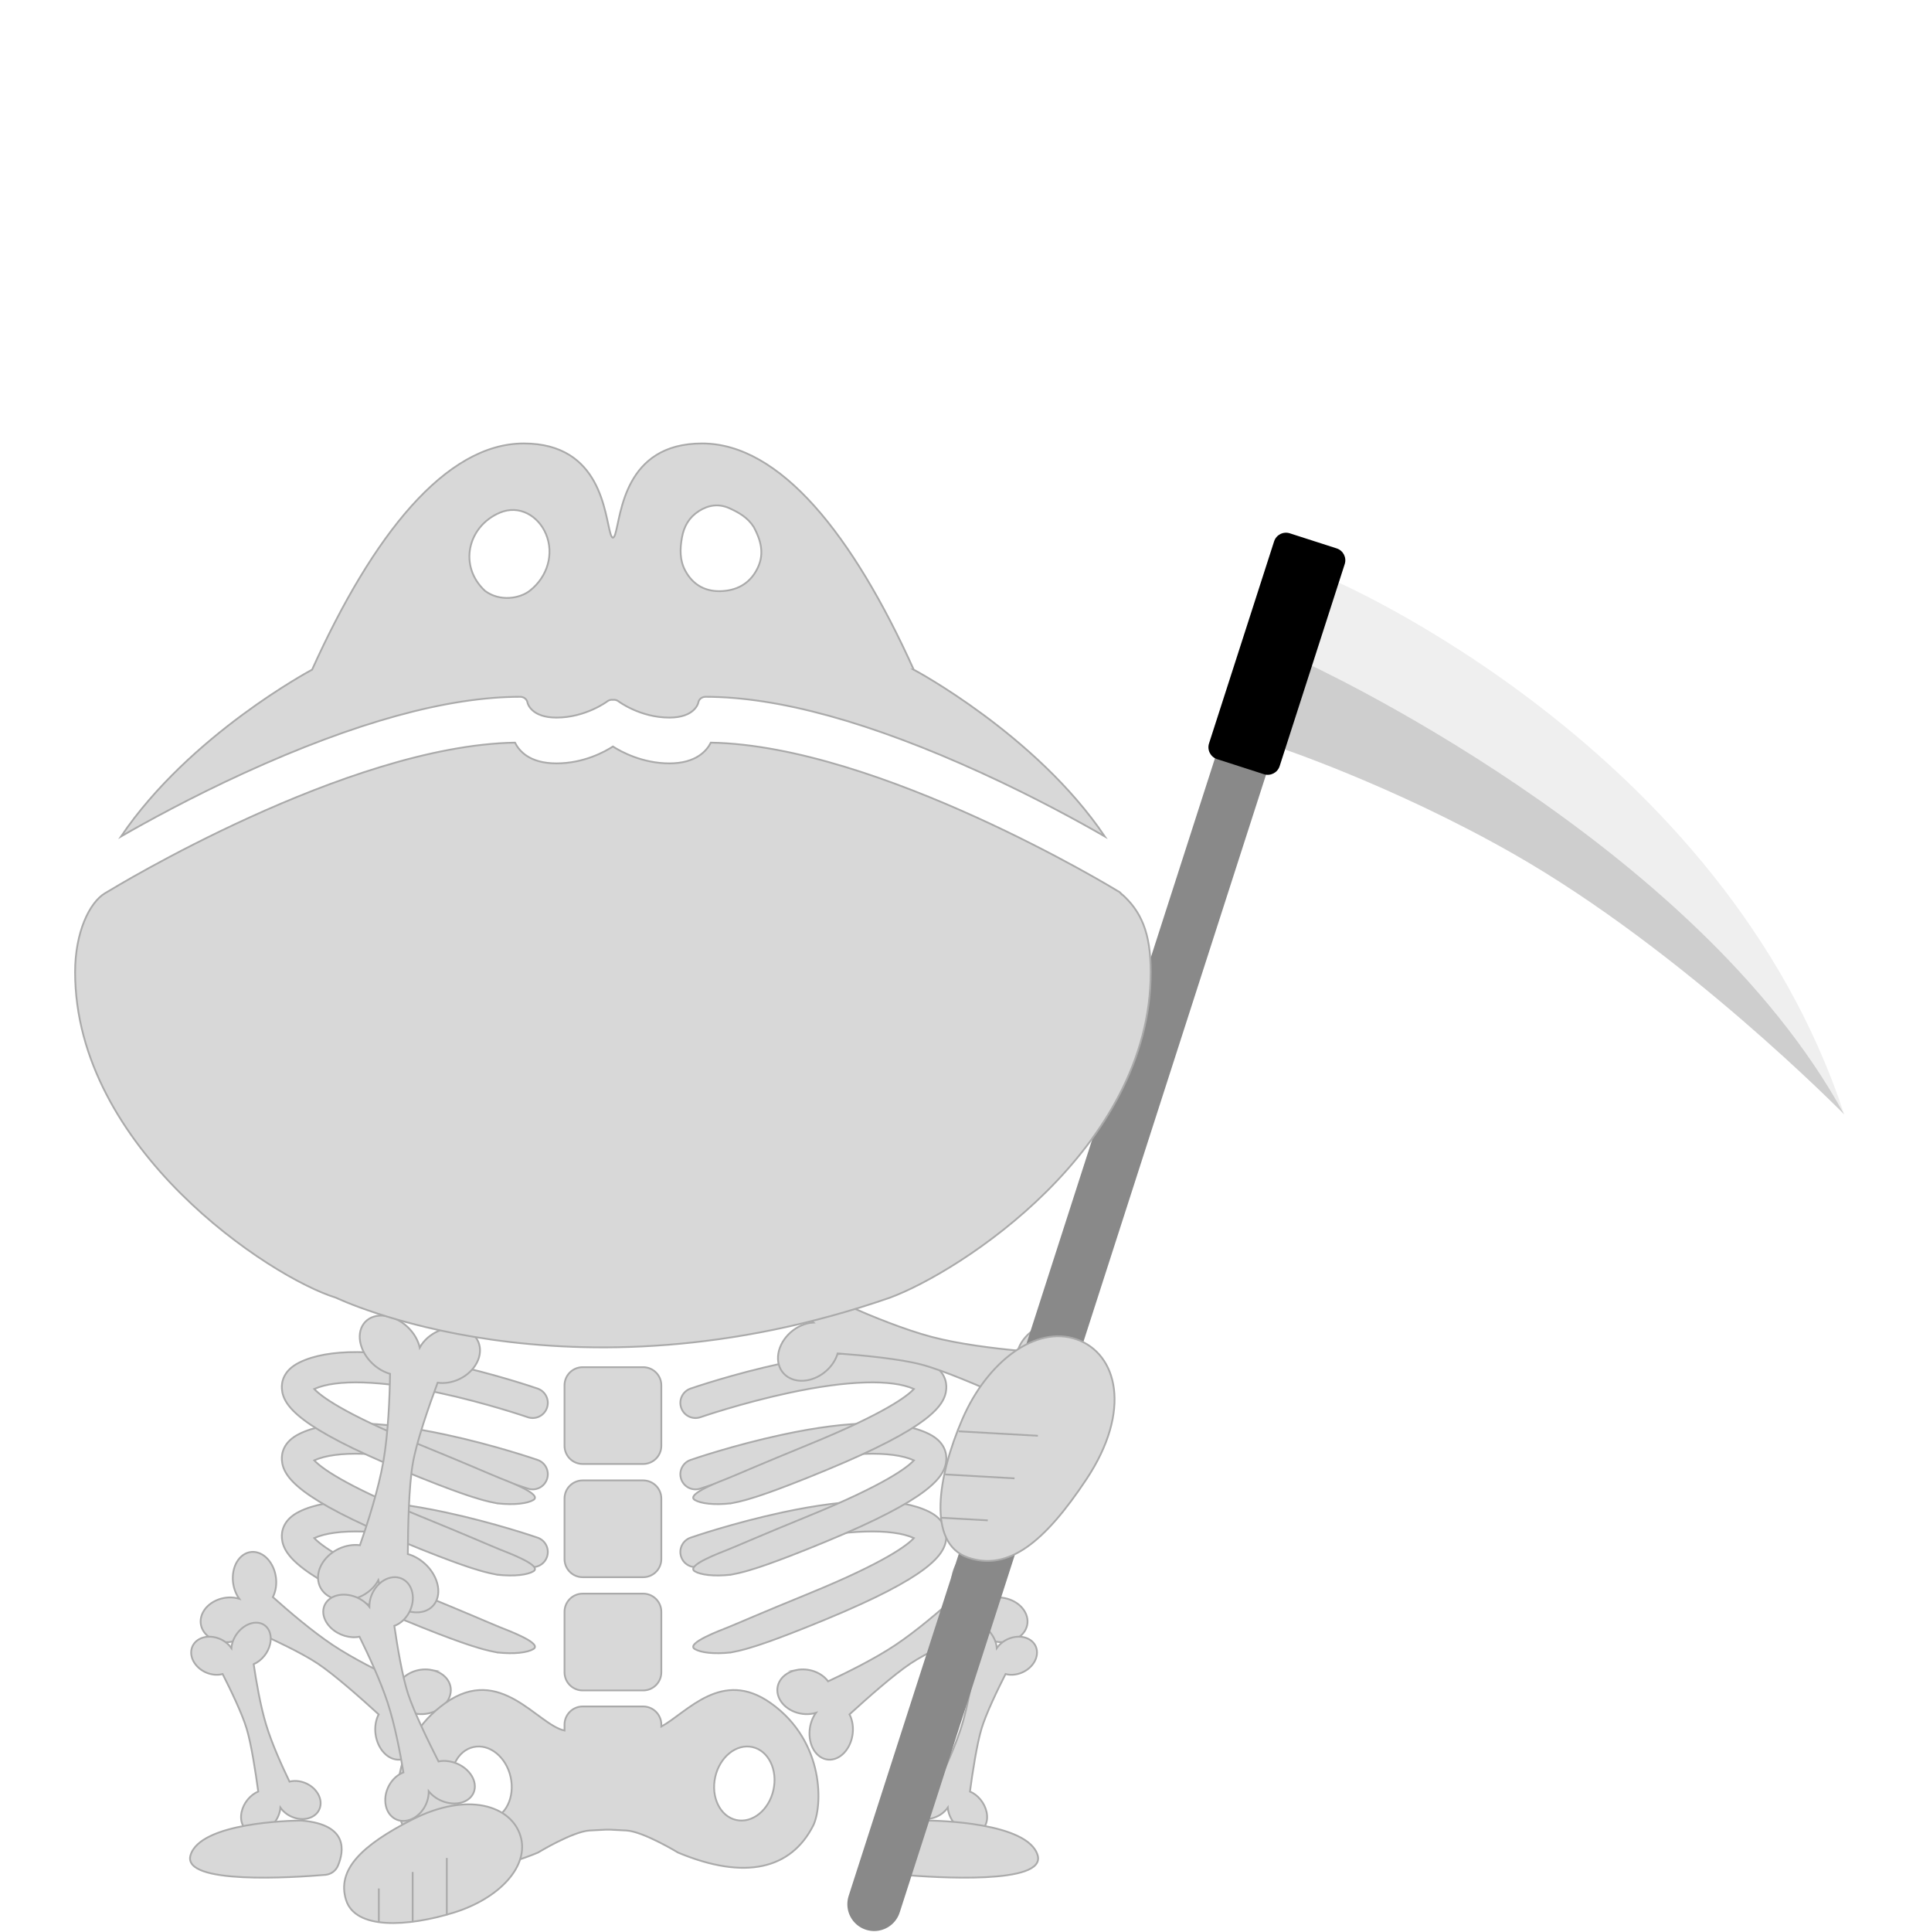
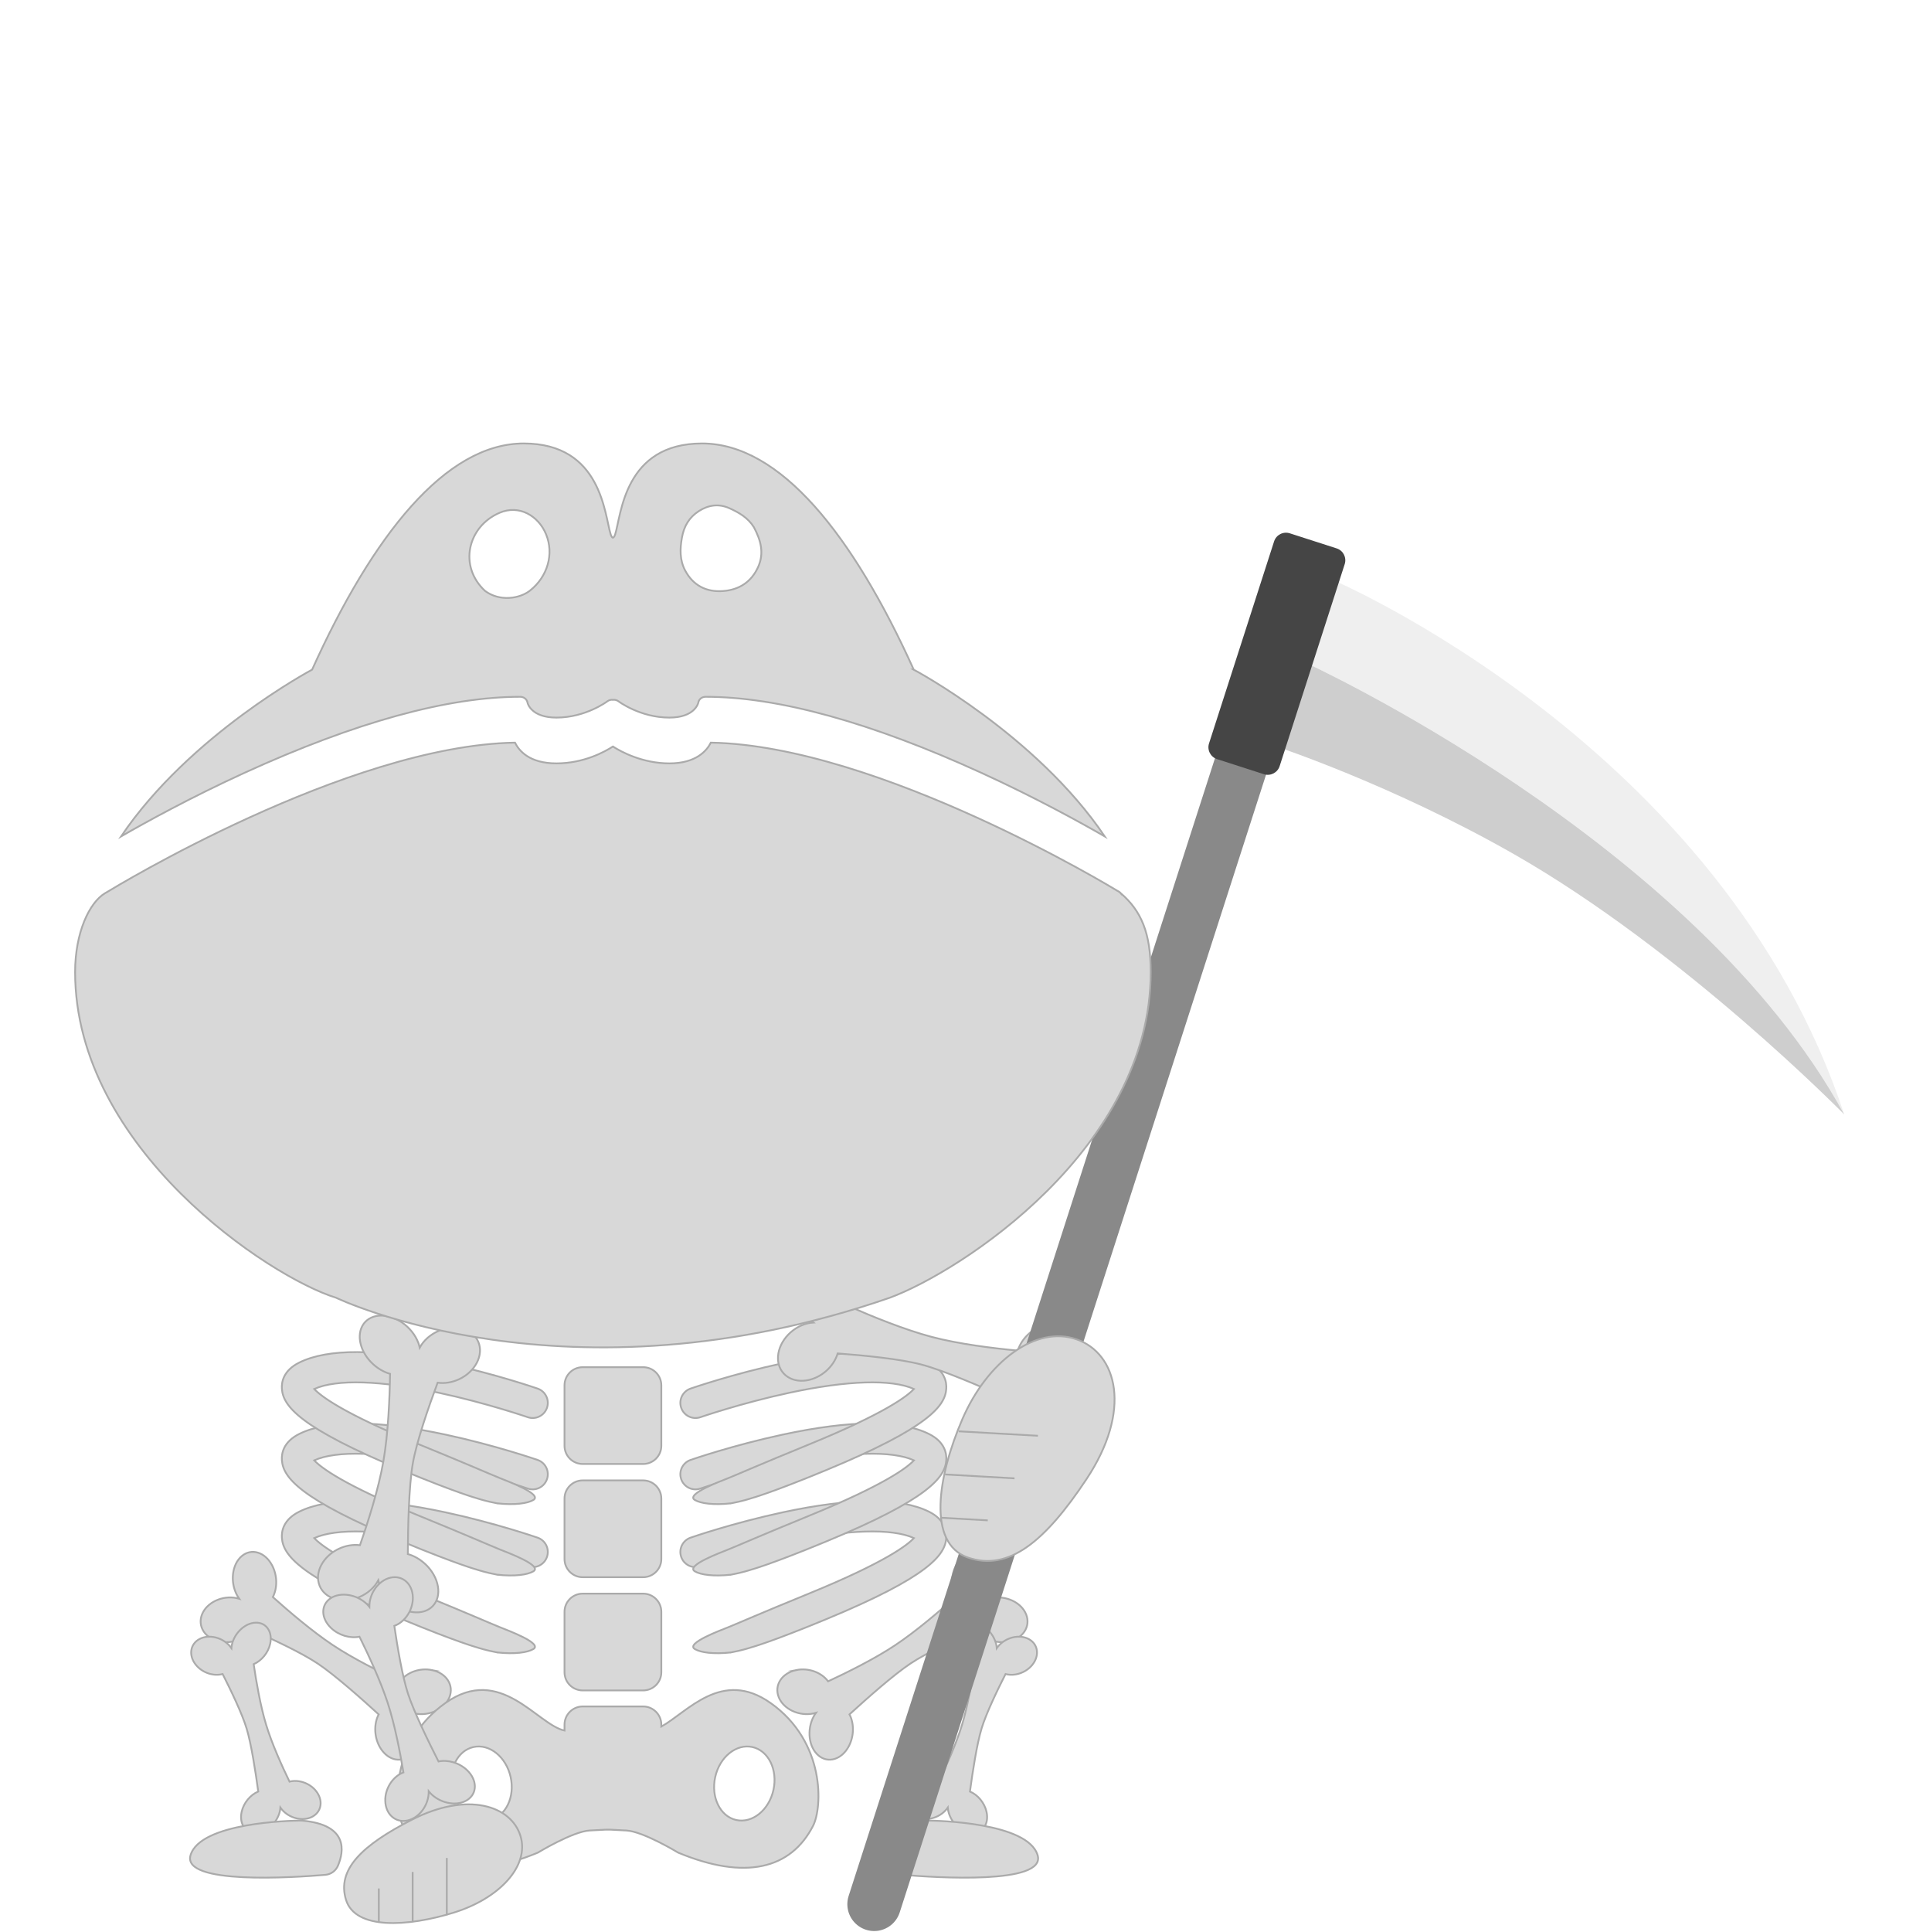
<svg xmlns="http://www.w3.org/2000/svg" width="1075" height="1080" viewBox="0 0 1075 1080" fill="none">
  <path d="M241.543 933.58C234.678 932.15 227.364 934.9 223.699 939.884C212.905 934.858 197.532 927.234 186.112 919.626C174.591 911.96 161.436 900.714 152.564 892.776C155.163 887.707 155.146 880.65 152.107 874.964C148.137 867.551 140.535 865.283 135.125 869.912C129.716 874.532 128.548 884.297 132.518 891.71C132.899 892.429 133.331 893.081 133.779 893.707C133.322 893.572 132.865 893.453 132.383 893.352C124.324 891.676 115.63 895.746 112.963 902.448C110.297 909.15 114.673 915.937 122.732 917.612C129.674 919.059 137.081 916.224 140.704 911.13C152.234 916.233 168.53 923.857 177.613 929.908C186.993 936.153 201.841 949.294 211.737 958.348C209.104 963.426 209.104 970.517 212.16 976.229C216.13 983.641 223.732 985.909 229.142 981.28C234.551 976.66 235.719 966.895 231.749 959.482C231.368 958.763 230.937 958.111 230.488 957.485C230.945 957.621 231.402 957.739 231.885 957.841C239.944 959.516 248.637 955.446 251.304 948.744C253.971 942.042 249.594 935.256 241.535 933.58H241.543Z" fill="#D8D8D8" stroke="#AAAAAA" stroke-miterlimit="10" />
  <path d="M176.598 1001.03C172.991 996.647 166.871 994.667 161.876 995.937C157.694 987.305 152.006 974.722 148.806 964.153C145.58 953.491 143.227 939.757 141.839 930.28C146.198 928.41 149.974 923.975 151.075 918.864C152.514 912.196 148.89 906.916 142.982 907.077C137.064 907.238 131.105 912.772 129.657 919.44C129.513 920.083 129.437 920.718 129.395 921.335C129.174 921.022 128.946 920.709 128.692 920.405C124.46 915.26 116.756 913.406 111.482 916.258C106.208 919.11 105.353 925.592 109.586 930.737C113.234 935.171 119.456 937.151 124.485 935.788C129.081 944.843 135.371 957.891 137.911 966.303C140.535 974.985 142.948 990.766 144.395 1001.47C140.01 1003.32 136.209 1007.77 135.1 1012.91C133.661 1019.58 137.284 1024.86 143.193 1024.7C149.111 1024.54 155.07 1019 156.518 1012.34C156.661 1011.69 156.738 1011.06 156.78 1010.44C157 1010.75 157.229 1011.07 157.483 1011.37C161.715 1016.52 169.419 1018.37 174.693 1015.52C179.967 1012.67 180.822 1006.18 176.589 1001.04L176.598 1001.03Z" fill="#D8D8D8" stroke="#AAAAAA" stroke-miterlimit="10" />
  <path d="M168.843 1017.74C168.564 1017.72 168.284 1017.71 167.997 1017.71C162.807 1017.76 112.032 1018.7 106.538 1037.07C101.569 1053.7 164.094 1049.55 181.88 1048.05C185.02 1047.79 187.746 1045.83 188.965 1042.94C192.275 1035.11 195.069 1019.99 168.843 1017.74Z" fill="#D8D8D8" stroke="#AAAAAA" stroke-miterlimit="10" />
  <path d="M445.187 933.58C452.052 932.15 459.366 934.9 463.032 939.884C473.825 934.858 489.198 927.234 500.618 919.626C512.139 911.96 525.295 900.714 534.166 892.776C531.567 887.707 531.584 880.65 534.623 874.964C538.594 867.551 546.195 865.283 551.604 869.912C557.014 874.532 558.182 884.297 554.212 891.71C553.831 892.429 553.399 893.081 552.951 893.707C553.408 893.572 553.865 893.453 554.347 893.352C562.406 891.676 571.1 895.746 573.767 902.448C576.434 909.15 572.057 915.937 563.998 917.612C557.056 919.059 549.649 916.224 546.026 911.13C534.496 916.233 518.2 923.857 509.117 929.908C499.737 936.153 484.889 949.294 474.993 958.348C477.626 963.426 477.626 970.517 474.57 976.229C470.6 983.641 462.998 985.909 457.589 981.28C452.179 976.66 451.011 966.895 454.981 959.482C455.362 958.763 455.794 958.111 456.242 957.485C455.785 957.621 455.328 957.739 454.846 957.841C446.787 959.516 438.093 955.446 435.426 948.744C432.76 942.042 437.136 935.256 445.195 933.58H445.187Z" fill="#D8D8D8" stroke="#AAAAAA" stroke-miterlimit="10" />
  <path d="M510.142 1001.03C513.748 996.647 519.868 994.667 524.863 995.937C529.045 987.305 534.734 974.722 537.933 964.153C541.159 953.491 543.512 939.757 544.9 930.28C540.541 928.41 536.765 923.975 535.665 918.864C534.226 912.196 537.849 906.916 543.758 907.077C549.675 907.238 555.635 912.772 557.082 919.44C557.226 920.083 557.302 920.718 557.345 921.335C557.565 921.022 557.793 920.709 558.047 920.405C562.28 915.26 569.984 913.406 575.257 916.258C580.531 919.11 581.386 925.592 577.153 930.737C573.505 935.171 567.283 937.151 562.254 935.788C557.658 944.843 551.368 957.891 548.828 966.303C546.204 974.985 543.791 990.766 542.344 1001.47C546.729 1003.32 550.53 1007.77 551.639 1012.91C553.078 1019.58 549.455 1024.86 543.546 1024.7C537.629 1024.54 531.669 1019 530.222 1012.34C530.078 1011.69 530.001 1011.06 529.959 1010.44C529.739 1010.75 529.51 1011.07 529.256 1011.37C525.024 1016.52 517.32 1018.37 512.046 1015.52C506.772 1012.67 505.918 1006.18 510.15 1001.04L510.142 1001.03Z" fill="#D8D8D8" stroke="#AAAAAA" stroke-miterlimit="10" />
  <path d="M517.887 1017.74C518.166 1017.72 518.446 1017.71 518.734 1017.71C523.923 1017.76 574.698 1018.7 580.192 1037.07C585.161 1053.7 522.636 1049.55 504.85 1048.05C501.709 1047.79 498.984 1045.83 497.765 1042.94C494.455 1035.11 491.661 1019.99 517.887 1017.74Z" fill="#D8D8D8" stroke="#AAAAAA" stroke-miterlimit="10" />
  <path d="M278.032 923.73C271.691 922.537 267.416 921.133 266.536 920.845C266.231 920.743 255.929 918.027 225.242 905.334C166.933 881.217 158.281 869.134 157.621 859.673C157.375 856.119 158.306 849.485 167.347 845.017C183.398 837.079 210.927 837.215 249.173 845.423C276.745 851.338 299.661 859.241 300.617 859.571C305.036 861.103 307.373 865.926 305.84 870.335C304.308 874.752 299.492 877.088 295.073 875.556C294.844 875.48 272.038 867.619 245.457 861.932C212.857 854.96 188.172 854.207 175.711 859.783C179.174 863.582 191.44 873.238 234.461 890.822C263.624 902.745 271.717 906.443 279.361 909.557C283.687 911.317 303.64 918.628 298.196 921.852C294.98 923.764 287.716 924.797 278.032 923.722V923.73Z" fill="#D8D8D8" stroke="#AAAAAA" stroke-miterlimit="10" />
  <path d="M278.032 880.278C271.691 879.085 267.416 877.681 266.536 877.393C266.231 877.291 255.929 874.575 225.242 861.882C166.933 837.765 158.281 825.681 157.621 816.221C157.375 812.667 158.306 806.033 167.347 801.565C183.398 793.627 210.927 793.763 249.173 801.971C276.745 807.886 299.661 815.789 300.617 816.119C305.036 817.651 307.373 822.474 305.84 826.883C304.308 831.3 299.492 833.636 295.073 832.104C294.844 832.028 272.038 824.167 245.457 818.48C212.857 811.507 188.172 810.754 175.711 816.331C179.174 820.13 191.44 829.785 234.461 847.37C263.624 859.293 271.717 862.99 279.361 866.104C283.687 867.865 303.64 875.176 298.196 878.4C294.98 880.312 287.716 881.345 278.032 880.27V880.278Z" fill="#D8D8D8" stroke="#AAAAAA" stroke-miterlimit="10" />
  <path d="M278.032 840.388C271.691 839.195 267.416 837.79 266.536 837.503C266.231 837.401 255.929 834.685 225.242 821.992C166.933 797.875 158.281 785.791 157.621 776.331C157.375 772.777 158.306 766.142 167.347 761.674C183.398 753.737 210.927 753.872 249.173 762.081C276.745 767.996 299.661 775.899 300.617 776.229C305.036 777.761 307.373 782.584 305.84 786.993C304.308 791.41 299.492 793.746 295.073 792.214C294.844 792.138 272.038 784.277 245.457 778.59C212.857 771.617 188.172 770.864 175.711 776.441C179.174 780.24 191.44 789.895 234.461 807.479C263.624 819.402 271.717 823.1 279.361 826.214C283.687 827.974 303.64 835.286 298.196 838.51C294.98 840.422 287.716 841.454 278.032 840.38V840.388Z" fill="#D8D8D8" stroke="#AAAAAA" stroke-miterlimit="10" />
  <path d="M408.703 923.73C415.043 922.537 419.318 921.133 420.198 920.845C420.503 920.743 430.806 918.027 461.492 905.334C519.802 881.217 528.453 869.134 529.114 859.673C529.359 856.119 528.428 849.485 519.387 845.017C503.337 837.079 475.807 837.215 437.561 845.423C409.989 851.338 387.074 859.241 386.117 859.571C381.698 861.103 379.362 865.926 380.894 870.335C382.426 874.752 387.243 877.088 391.662 875.556C391.89 875.48 414.696 867.619 441.277 861.932C473.877 854.96 498.562 854.207 511.023 859.783C507.561 863.582 495.295 873.238 452.274 890.822C423.11 902.745 415.018 906.443 407.373 909.557C403.048 911.317 383.095 918.628 388.538 921.852C391.755 923.764 399.018 924.797 408.703 923.722V923.73Z" fill="#D8D8D8" stroke="#AAAAAA" stroke-miterlimit="10" />
  <path d="M408.703 880.278C415.043 879.085 419.318 877.681 420.198 877.393C420.503 877.291 430.806 874.575 461.492 861.882C519.802 837.765 528.453 825.681 529.114 816.221C529.359 812.667 528.428 806.033 519.387 801.565C503.337 793.627 475.807 793.763 437.561 801.971C409.989 807.886 387.074 815.789 386.117 816.119C381.698 817.651 379.362 822.474 380.894 826.883C382.426 831.3 387.243 833.636 391.662 832.104C391.89 832.028 414.696 824.167 441.277 818.48C473.877 811.507 498.562 810.754 511.023 816.331C507.561 820.13 495.295 829.785 452.274 847.37C423.11 859.293 415.018 862.99 407.373 866.104C403.048 867.865 383.095 875.176 388.538 878.4C391.755 880.312 399.018 881.345 408.703 880.27V880.278Z" fill="#D8D8D8" stroke="#AAAAAA" stroke-miterlimit="10" />
  <path d="M408.703 840.388C415.043 839.195 419.318 837.79 420.198 837.503C420.503 837.401 430.806 834.685 461.492 821.992C519.802 797.875 528.453 785.791 529.114 776.331C529.359 772.777 528.428 766.142 519.387 761.674C503.337 753.737 475.807 753.872 437.561 762.081C409.989 767.996 387.074 775.899 386.117 776.229C381.698 777.761 379.362 782.584 380.894 786.993C382.426 791.41 387.243 793.746 391.662 792.214C391.89 792.138 414.696 784.277 441.277 778.59C473.877 771.617 498.562 770.864 511.023 776.441C507.561 780.24 495.295 789.895 452.274 807.479C423.11 819.402 415.018 823.1 407.373 826.214C403.048 827.974 383.095 835.286 388.538 838.51C391.755 840.422 399.018 841.454 408.703 840.38V840.388Z" fill="#D8D8D8" stroke="#AAAAAA" stroke-miterlimit="10" />
  <path d="M359.62 764.264H325.809C320.198 764.264 315.65 768.81 315.65 774.418V808.215C315.65 813.824 320.198 818.37 325.809 818.37H359.62C365.23 818.37 369.778 813.824 369.778 808.215V774.418C369.778 768.81 365.23 764.264 359.62 764.264Z" fill="#D8D8D8" stroke="#AAAAAA" stroke-miterlimit="10" />
  <path d="M359.62 827.559H325.809C320.198 827.559 315.65 832.106 315.65 837.714V871.511C315.65 877.119 320.198 881.666 325.809 881.666H359.62C365.23 881.666 369.778 877.119 369.778 871.511V837.714C369.778 832.106 365.23 827.559 359.62 827.559Z" fill="#D8D8D8" stroke="#AAAAAA" stroke-miterlimit="10" />
  <path d="M359.62 890.856H325.809C320.198 890.856 315.65 895.402 315.65 901.01V934.808C315.65 940.416 320.198 944.962 325.809 944.962H359.62C365.23 944.962 369.778 940.416 369.778 934.808V901.01C369.778 895.402 365.23 890.856 359.62 890.856Z" fill="#D8D8D8" stroke="#AAAAAA" stroke-miterlimit="10" />
  <path d="M430.865 951.994C403.615 932.7 384.399 957.071 369.78 965.177V964.077C369.78 958.492 365.208 953.923 359.621 953.923H325.81C320.223 953.923 315.652 958.492 315.652 964.077V967.386C300.414 964.179 279.878 930.17 249.064 951.985C218.25 973.8 220.104 1010.47 225.318 1020.64C237.686 1044.78 263.268 1051.24 300.778 1035.62C300.778 1035.62 320.147 1023.84 329.654 1023.26C339.16 1022.69 339.973 1022.78 339.973 1022.78C339.973 1022.78 340.786 1022.69 350.292 1023.26C359.799 1023.84 379.168 1035.62 379.168 1035.62C416.678 1051.25 442.26 1044.79 454.628 1020.64C459.834 1010.47 461.688 973.8 430.882 951.985L430.865 951.994ZM273.774 1017.39C264.784 1019.39 255.463 1011.88 252.966 1000.62C250.46 989.353 255.726 978.607 264.716 976.61C273.706 974.612 283.027 982.118 285.524 993.381C288.03 1004.64 282.764 1015.39 273.774 1017.39ZM432.465 1000.62C429.96 1011.88 420.648 1019.39 411.658 1017.39C402.667 1015.39 397.411 1004.64 399.908 993.381C402.414 982.118 411.725 974.612 420.716 976.61C429.706 978.607 434.963 989.353 432.465 1000.62Z" fill="#D8D8D8" stroke="#AAAAAA" stroke-miterlimit="10" />
  <path d="M180.561 873.331C185.023 866.578 193.649 862.795 201.259 863.777C205.745 850.94 211.705 832.281 214.372 816.864C217.064 801.319 217.885 781.577 218.105 767.987C211.324 766.058 204.916 760.413 202.3 753.381C198.889 744.217 203.206 736.187 211.942 735.459C220.678 734.731 230.524 741.568 233.935 750.733C234.265 751.621 234.502 752.493 234.689 753.356C234.943 752.874 235.222 752.4 235.535 751.926C240.775 743.997 251.763 740.138 260.085 743.312C268.406 746.485 270.903 755.48 265.663 763.409C261.151 770.238 252.373 774.037 244.703 772.929C239.675 786.434 232.936 805.846 230.812 818.107C228.619 830.767 228.111 853.403 228.035 868.727C234.849 870.631 241.3 876.292 243.924 883.358C247.336 892.522 243.019 900.544 234.282 901.281C225.546 902.008 215.701 895.171 212.289 886.007C211.959 885.118 211.722 884.247 211.536 883.384C211.282 883.866 210.994 884.34 210.689 884.814C205.449 892.742 194.461 896.601 186.14 893.428C177.818 890.255 175.321 881.26 180.561 873.331Z" fill="#D8D8D8" stroke="#AAAAAA" stroke-miterlimit="10" />
  <path d="M215.439 1005.25C215.87 998.721 220.179 992.831 225.58 990.783C223.76 979.808 220.747 964.06 216.768 951.866C212.789 939.673 205.932 924.906 201.005 914.93C195.791 915.987 189.45 914.202 185.09 910.039C179.41 904.606 179.283 897.193 184.794 893.487C190.305 889.781 199.38 891.185 205.06 896.618C205.611 897.143 206.093 897.693 206.542 898.251C206.542 897.811 206.542 897.363 206.576 896.906C207.084 889.231 212.925 882.435 219.612 881.716C226.308 881.005 231.32 886.65 230.812 894.325C230.372 900.933 225.978 906.891 220.484 908.871C222.194 920.532 224.971 937.109 228.137 946.806C231.404 956.817 239.514 973.478 245.186 984.665C250.409 983.574 256.792 985.359 261.169 989.539C266.849 994.972 266.976 1002.38 261.465 1006.09C255.954 1009.8 246.879 1008.39 241.199 1002.96C240.649 1002.44 240.166 1001.89 239.717 1001.33C239.717 1001.77 239.717 1002.22 239.684 1002.67C239.176 1010.35 233.335 1017.14 226.647 1017.86C219.951 1018.57 214.939 1012.93 215.456 1005.25H215.439Z" fill="#D8D8D8" stroke="#AAAAAA" stroke-miterlimit="10" />
  <path d="M291.017 1026.27C296.215 1043.15 279.157 1061.34 253.566 1069.21C227.975 1077.08 198.668 1078.88 193.471 1062.01C188.273 1045.14 202.274 1031.55 230.396 1017.19C261.498 1001.33 285.819 1009.39 291.008 1026.27H291.017Z" fill="#D8D8D8" stroke="#AAAAAA" stroke-miterlimit="10" />
  <path d="M211.814 1074.49V1055.66" stroke="#AAAAAA" stroke-miterlimit="10" />
  <path d="M230.742 1074.49V1046.44" stroke="#AAAAAA" stroke-miterlimit="10" />
  <path d="M249.832 1070.58V1038.61" stroke="#AAAAAA" stroke-miterlimit="10" />
  <path d="M586.407 740.172C578.407 741.408 571.364 747.67 569.087 754.989C555.543 753.711 536.089 751.342 520.962 747.34C505.707 743.303 487.413 735.814 474.969 730.339C476.044 723.375 473.581 715.201 468.282 709.895C461.365 702.973 452.274 703.549 447.965 711.181C443.656 718.814 445.772 730.61 452.68 737.532C453.349 738.201 454.043 738.784 454.754 739.309C454.212 739.343 453.662 739.402 453.103 739.487C443.707 740.934 435.622 749.311 435.03 758.196C434.445 767.081 441.582 773.098 450.979 771.651C459.071 770.398 466.191 764.01 468.375 756.58C482.749 757.646 503.21 759.618 515.247 762.8C527.666 766.091 548.465 775.07 562.433 781.391C561.324 788.38 563.779 796.597 569.104 801.928C576.02 808.85 585.112 808.275 589.421 800.642C593.73 793.009 591.613 781.213 584.705 774.291C584.037 773.623 583.343 773.039 582.632 772.514C583.174 772.48 583.724 772.421 584.282 772.336C593.679 770.889 601.763 762.512 602.356 753.627C602.94 744.742 595.804 738.725 586.407 740.172Z" fill="#D8D8D8" stroke="#AAAAAA" stroke-miterlimit="10" />
  <path d="M566.022 853.809C567.377 848.808 565.675 843.299 562.162 840.379C566.344 832.637 572.651 821.636 578.762 813.546C584.925 805.389 593.805 796.165 600.053 789.98C603.676 792.112 608.882 792.408 613.208 790.411C618.854 787.805 620.861 782.296 617.686 778.116C614.52 773.927 607.367 772.649 601.729 775.256C601.179 775.51 600.679 775.797 600.205 776.102C600.324 775.772 600.434 775.433 600.527 775.087C602.118 769.214 599.503 762.63 594.678 760.38C589.852 758.129 584.654 761.057 583.063 766.929C581.692 771.989 583.453 777.566 587.042 780.46C582.767 788.736 576.426 800.422 571.567 806.861C566.547 813.504 556.202 823.887 549.083 830.792C545.46 828.634 540.228 828.33 535.877 830.335C530.231 832.941 528.225 838.45 531.399 842.63C534.565 846.819 541.718 848.097 547.356 845.491C547.906 845.237 548.406 844.949 548.88 844.644C548.761 844.974 548.651 845.313 548.558 845.66C546.967 851.532 549.582 858.116 554.408 860.367C559.233 862.618 564.431 859.69 566.022 853.817V853.809Z" fill="#D8D8D8" stroke="#AAAAAA" stroke-miterlimit="10" />
  <path d="M744.123 323.679L729.182 370.06C729.182 370.06 947.41 469.59 1031.2 622.973C963.156 416.499 744.123 323.688 744.123 323.688V323.679Z" fill="#EFEFEF" />
  <path d="M729.19 370.06L713.936 417.405C713.936 417.405 778.518 438.746 846.046 477.206C941.696 531.676 1031.2 622.973 1031.2 622.973C947.41 469.599 729.181 370.06 729.181 370.06H729.19Z" fill="#CECECE" />
  <path d="M729.156 318.162L488.791 1064.46" stroke="#898989" stroke-width="30" stroke-miterlimit="10" stroke-linecap="round" />
-   <path d="M712.414 302.632L676.029 415.574C674.847 419.244 676.865 423.177 680.536 424.359L706.724 432.789C710.396 433.971 714.331 431.954 715.513 428.284L751.898 315.341C753.08 311.671 751.062 307.738 747.391 306.556L721.203 298.126C717.531 296.945 713.597 298.962 712.414 302.632Z" fill="black" />
+   <path d="M712.414 302.632L676.029 415.574C674.847 419.244 676.865 423.177 680.536 424.359L706.724 432.789C710.396 433.971 714.331 431.954 715.513 428.284L751.898 315.341C753.08 311.671 751.062 307.738 747.391 306.556L721.203 298.126C717.531 296.945 713.597 298.962 712.414 302.632Z" fill="#454545" />
  <path d="M510.913 374.342C476.924 299.021 436.198 247.902 392.567 247.902C348.937 247.902 347.396 287.962 343.959 298.759C343.367 300.612 342.715 300.57 342.715 300.57C342.715 300.57 342.063 300.612 341.47 298.759C338.033 287.962 336.484 247.902 292.862 247.902C249.24 247.902 208.505 299.021 174.517 374.342C174.517 374.342 106.218 410.593 67.684 467.576C81.499 459.614 106.667 445.744 136.736 431.994C198.397 403.807 250.247 389.514 290.847 389.514C292.947 389.514 294.699 390.885 295.004 392.958C295.063 393.221 297.061 401.141 311.139 401.141C327.477 401.141 339.464 392.138 339.582 392.044C340.505 391.342 341.623 391.071 342.689 391.215C343.773 391.071 344.907 391.334 345.847 392.053C345.957 392.137 357.944 401.141 374.282 401.141C388.368 401.141 390.358 393.212 390.434 392.882C390.747 390.809 392.482 389.514 394.573 389.514C435.173 389.514 487.023 403.807 548.685 431.994C578.754 445.736 603.913 459.614 617.737 467.576C579.203 410.593 510.904 374.342 510.904 374.342H510.913ZM296.477 330.052C290.517 334.807 279.317 336.364 271.224 330.331C256.266 316.521 261.439 294.342 279.351 286.642C290.365 281.911 301.057 288.435 305.272 298.505C309.971 309.751 306.068 322.394 296.477 330.043V330.052ZM423.88 317.02C420.071 325.406 413.197 329.747 404.266 330.399C394.929 331.084 387.522 327.268 383.078 318.856C380.03 313.085 380.165 306.857 381.308 300.485C382.451 294.105 385.397 289.121 390.831 285.66C396.224 282.224 401.972 281.454 407.889 284.12C413.18 286.506 418.192 289.358 421.527 294.689C425.413 301.949 427.41 309.252 423.88 317.02Z" fill="#D8D8D8" stroke="#AAAAAA" stroke-miterlimit="10" />
  <path d="M626.643 499.292C626.025 498.539 625.331 498.311 624.73 497.938C623.392 497.109 491.409 416.796 397.469 415.137C395.225 419.597 389.291 426.739 374.282 426.739C359.273 426.739 347.261 420.249 342.715 417.304C338.169 420.249 326.411 426.739 311.139 426.739C295.868 426.739 290.196 419.597 287.952 415.137C194.012 416.788 62.562 497.033 60.886 498.048C60.285 498.412 60.886 498.048 58.778 499.284C49.907 504.539 42 521.42 42 543.396C42 642.131 150.881 714.058 187.875 725.431C187.875 725.431 316.946 787.915 497.546 725.431C536.978 710.868 643.421 642.131 643.421 543.396C643.421 521.412 638.096 509.167 626.643 499.284V499.292Z" fill="#D8D8D8" stroke="#AAAAAA" stroke-miterlimit="10" />
  <path d="M601.956 748.693C579.193 740.73 552.027 761.124 538.144 793.229C524.269 825.334 518.361 862.677 541.124 870.639C563.887 878.602 584.323 861.763 607.467 826.916C633.058 788.389 624.719 756.656 601.956 748.693Z" fill="#D8D8D8" stroke="#AAAAAA" stroke-miterlimit="10" />
  <path d="M526.242 848.427L552.316 849.891" stroke="#AAAAAA" stroke-miterlimit="10" />
  <path d="M528.443 824.217L567.282 826.41" stroke="#AAAAAA" stroke-miterlimit="10" />
  <path d="M536.088 800.117L580.345 802.606" stroke="#AAAAAA" stroke-miterlimit="10" />
</svg>
